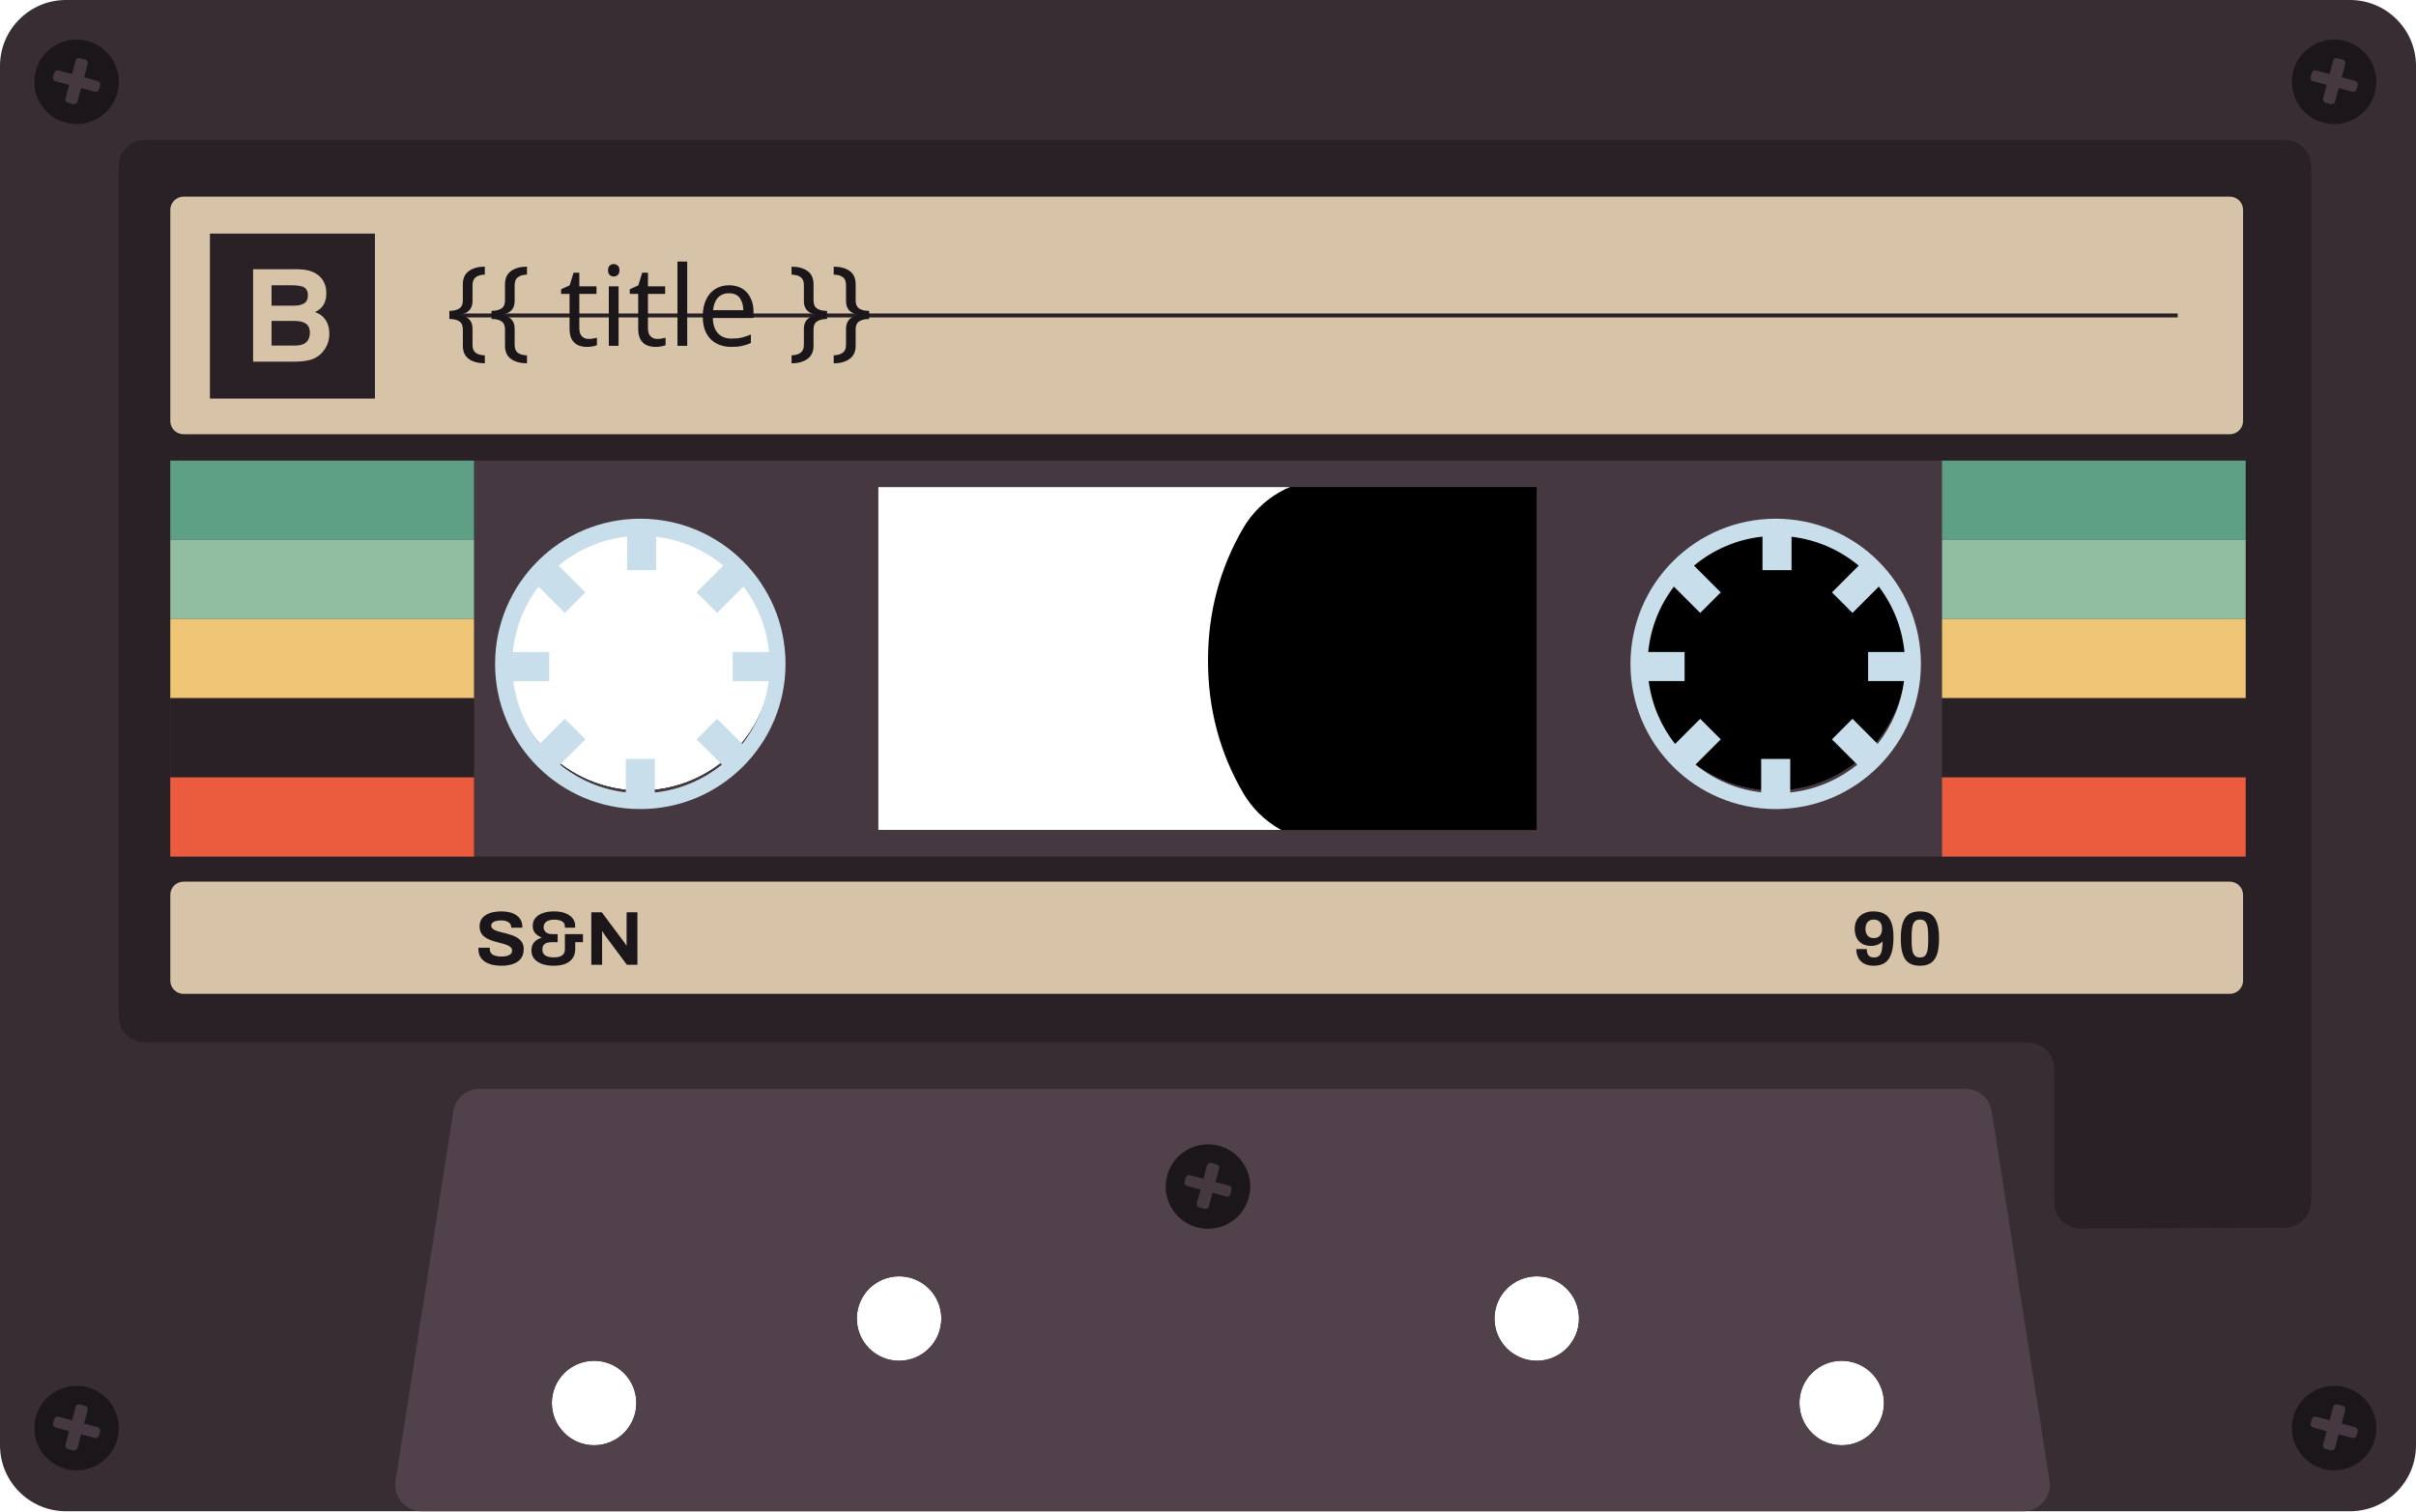
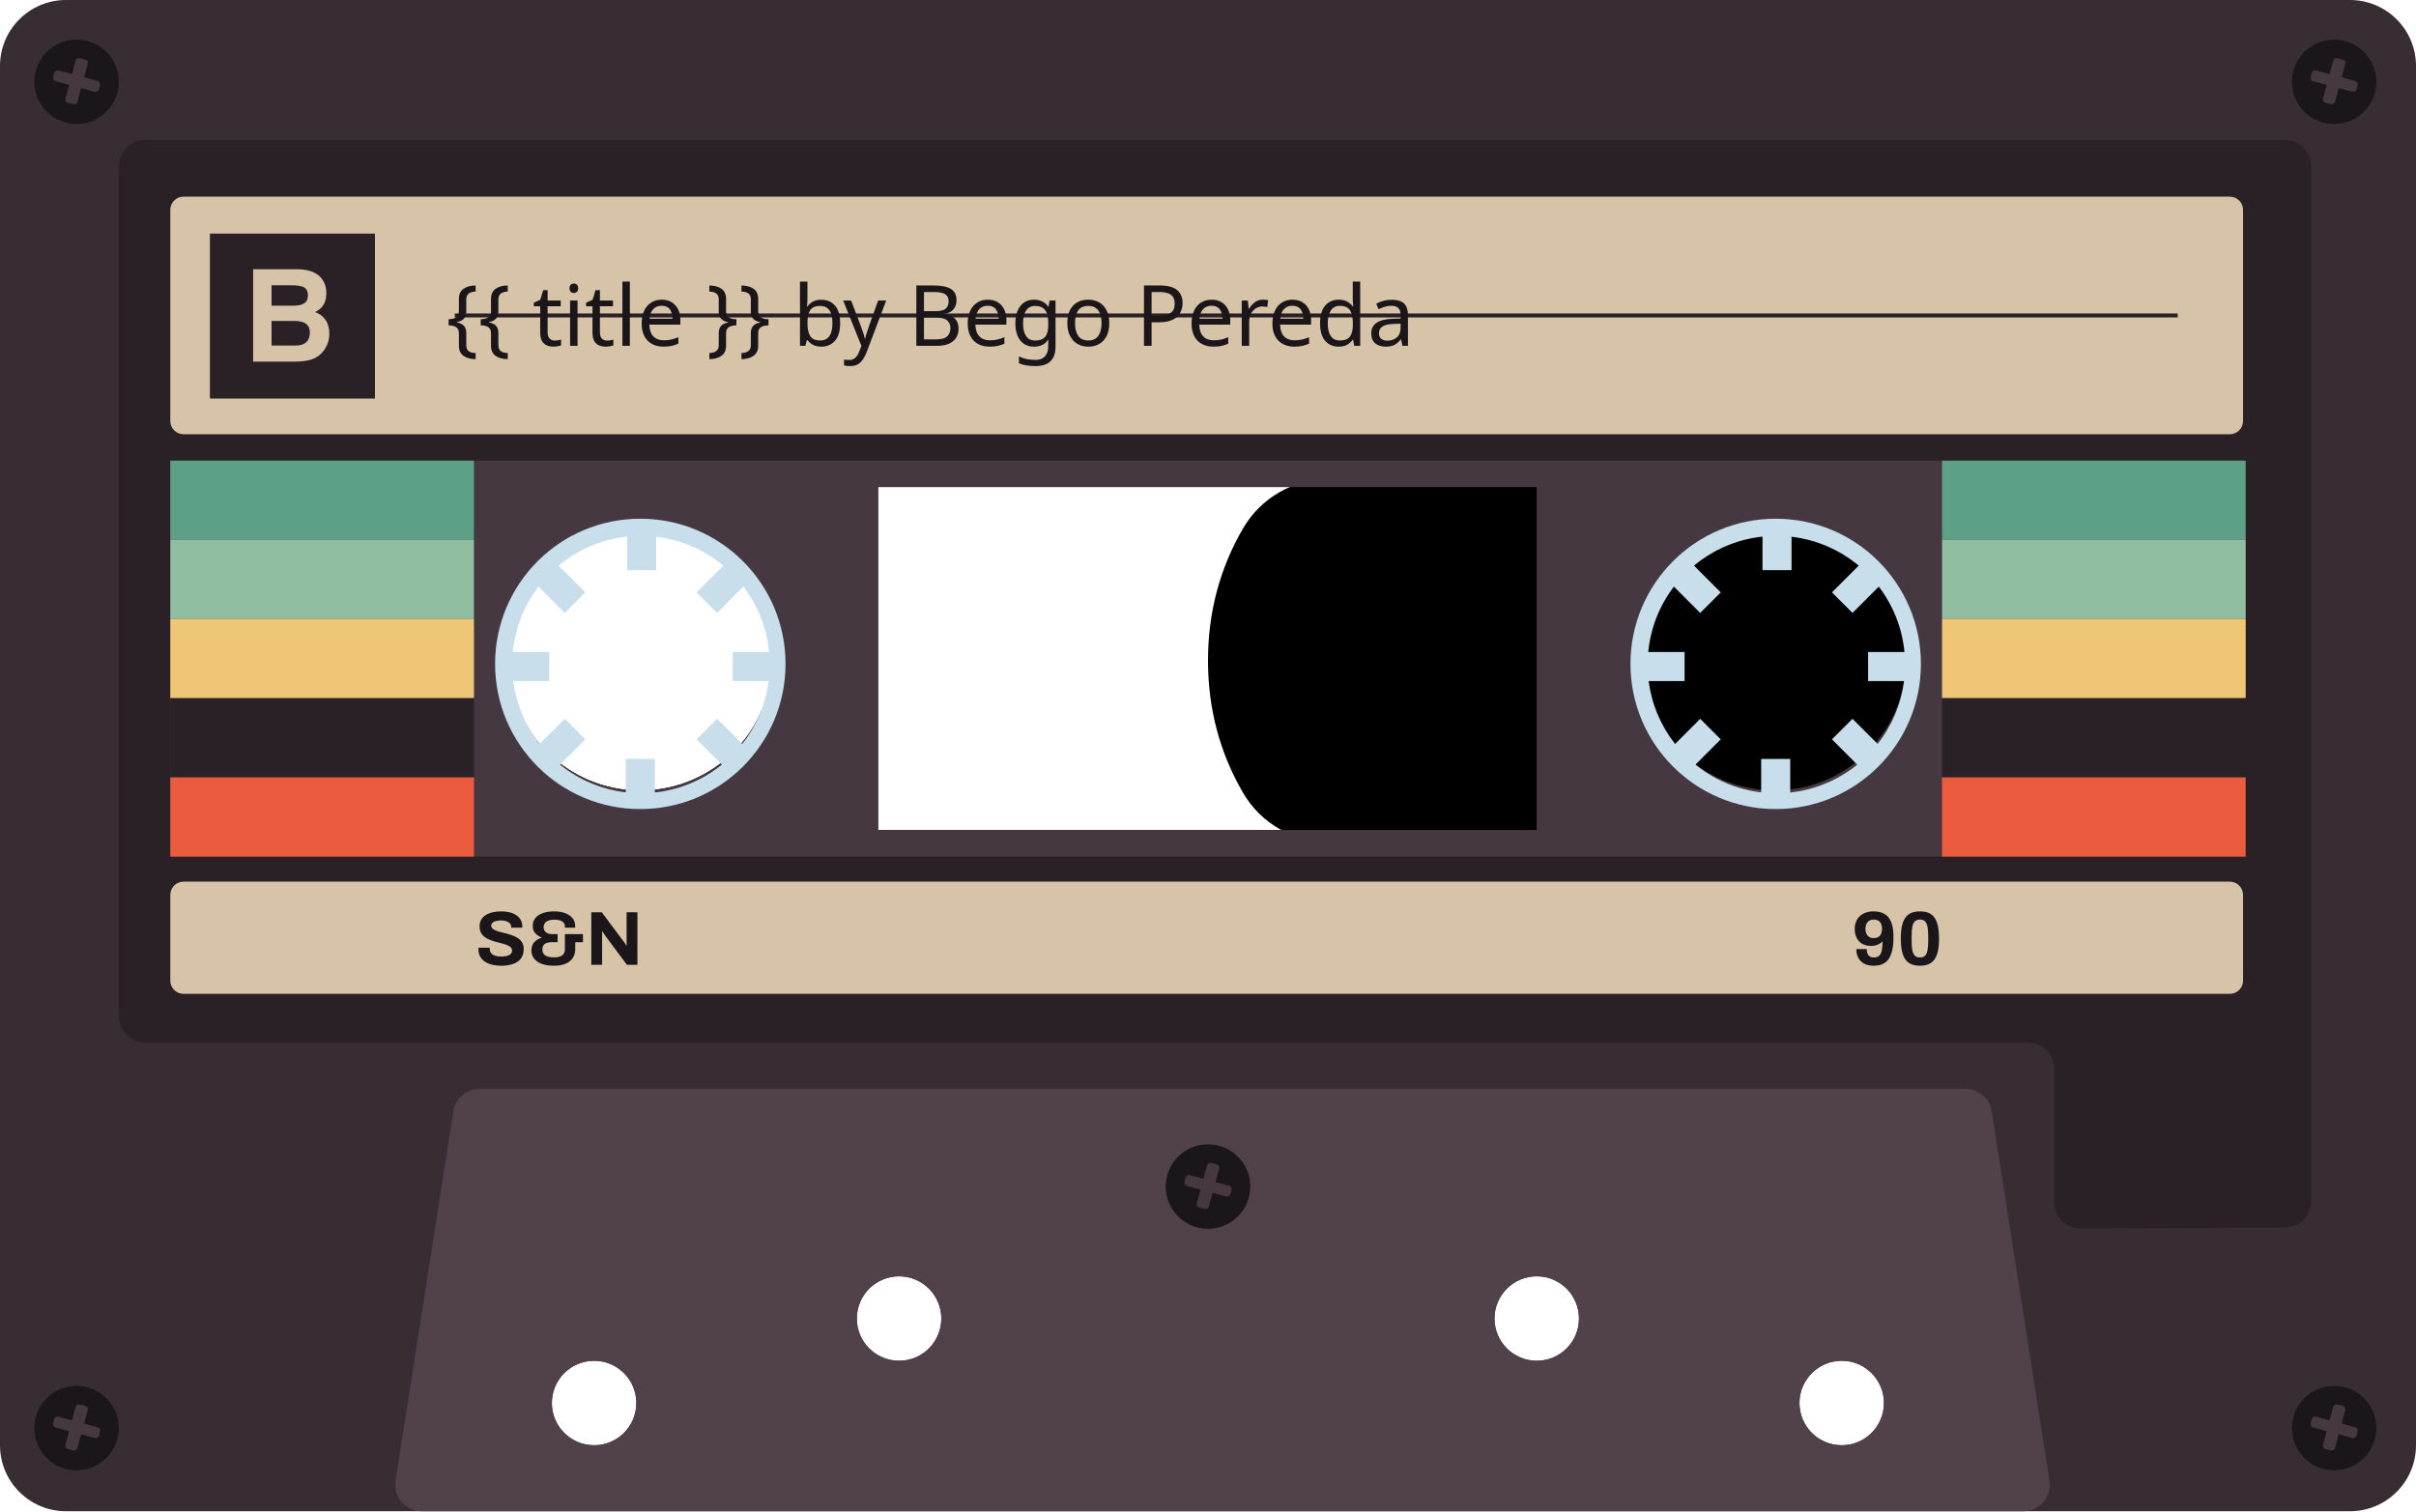
<svg xmlns="http://www.w3.org/2000/svg" class="portfolio-cassette" viewBox="0 0 1830 1145">
  <g class="cassette-tape">
    <path fill="#000" fill-rule="evenodd" d="M1006.396 363H1740v275h-733.604a75 75 0 0 1-64.837-37.301Q915 555.021 915 500.5t26.56-100.199A75 75 0 0 1 1006.395 363" />
  </g>
  <g class="cassette-base">
    <path fill="#372d33" d="M1780 0c27.614 0 50 22.386 50 50v1045c0 27.614-22.386 50-50 50H50c-27.614 0-50-22.386-50-50V50C0 22.386 22.386 0 50 0zM450 1031c-17.673 0-32 14.327-32 32s14.327 32 32 32 32-14.327 32-32-14.327-32-32-32m945 0c-17.673 0-32 14.327-32 32s14.327 32 32 32 32-14.327 32-32-14.327-32-32-32m-714-64c-17.673 0-32 14.327-32 32s14.327 32 32 32 32-14.327 32-32-14.327-32-32-32m483 0c-17.673 0-32 14.327-32 32s14.327 32 32 32 32-14.327 32-32-14.327-32-32-32m0-598H665v260h499zm-679 30c-55.228 0-100 44.772-100 100s44.772 100 100 100 100-44.772 100-100-44.772-100-100-100m859 0c-55.228 0-100 44.772-100 100s44.772 100 100 100 100-44.772 100-100-44.772-100-100-100" />
    <path fill="#50414a" d="M1488.882 825c9.854 0 18.24 7.177 19.76 16.912l43.75 280c1.706 10.914-5.759 21.143-16.672 22.848a20 20 0 0 1-3.088.24H319.368c-11.046 0-20-8.954-20-20a20 20 0 0 1 .24-3.088l43.75-280c1.52-9.735 9.906-16.912 19.76-16.912zM450 1031c-17.673 0-32 14.327-32 32s14.327 32 32 32 32-14.327 32-32-14.327-32-32-32m945 0c-17.673 0-32 14.327-32 32s14.327 32 32 32 32-14.327 32-32-14.327-32-32-32m-714-64c-17.673 0-32 14.327-32 32s14.327 32 32 32 32-14.327 32-32-14.327-32-32-32m483 0c-17.673 0-32 14.327-32 32s14.327 32 32 32 32-14.327 32-32-14.327-32-32-32" />
    <path fill="#292126" d="M1730.584 106c11.046 0 20 8.954 20 20v784.103c0 11.005-8.892 19.943-19.897 20l-154.584.794c-11.046.056-20.046-8.852-20.103-19.897V809.917c0-11.046-8.954-20-20-20H110c-11.046 0-20-8.954-20-20V126c0-11.046 8.954-20 20-20zM1164 369H665v260h499zm-679 30c-55.228 0-100 44.772-100 100s44.772 100 100 100 100-44.772 100-100-44.772-100-100-100m859 0c-55.228 0-100 44.772-100 100s44.772 100 100 100 100-44.772 100-100-44.772-100-100-100" />
    <path fill="#d6c3a8" d="M139 149h1550c5.523 0 10 4.477 10 10v160c0 5.523-4.477 10-10 10H139c-5.523 0-10-4.477-10-10V159c0-5.523 4.477-10 10-10m0 519h1550c5.523 0 10 4.477 10 10v65c0 5.523-4.477 10-10 10H139c-5.523 0-10-4.477-10-10v-65c0-5.523 4.477-10 10-10" />
    <path fill="#453840" d="M1699 349v300H129V349zm-535 20H665v260h499zm-679 30c-55.228 0-100 44.772-100 100s44.772 100 100 100 100-44.772 100-100-44.772-100-100-100m859 0c-55.228 0-100 44.772-100 100s44.772 100 100 100 100-44.772 100-100-44.772-100-100-100" />
    <g transform="translate(1736 30)">
      <circle cx="32" cy="32" r="32" fill="#1b1619" />
      <path fill="#453840" fill-rule="nonzero" d="M47.52 31.193q2.983.8 2.184 3.78l-.599 2.236q-.798 2.98-3.781 2.182l-9.896-2.652-2.67 9.96q-.78 2.912-3.762 2.113l-3.118-.835q-2.983-.8-2.184-3.78l2.65-9.892-9.828-2.633q-2.983-.8-2.184-3.78l.599-2.236q.8-2.982 3.781-2.182l9.829 2.633 2.614-9.756q.8-2.98 3.781-2.182l3.186.854q2.983.8 2.184 3.78l-2.614 9.756z" />
    </g>
    <g transform="translate(26 30)">
      <circle cx="32" cy="32" r="32" fill="#1b1619" />
      <path fill="#453840" fill-rule="nonzero" d="M47.52 31.193q2.983.8 2.184 3.78l-.599 2.236q-.798 2.98-3.781 2.182l-9.896-2.652-2.67 9.96q-.78 2.912-3.762 2.113l-3.118-.835q-2.983-.8-2.184-3.78l2.65-9.892-9.828-2.633q-2.983-.8-2.184-3.78l.599-2.236q.8-2.982 3.781-2.182l9.829 2.633 2.614-9.756q.8-2.98 3.781-2.182l3.186.854q2.983.8 2.184 3.78l-2.614 9.756z" />
    </g>
    <g transform="translate(1736 1050)">
      <circle cx="32" cy="32" r="32" fill="#1b1619" />
      <path fill="#453840" fill-rule="nonzero" d="M47.52 31.193q2.983.8 2.184 3.78l-.599 2.236q-.798 2.98-3.781 2.182l-9.896-2.652-2.67 9.96q-.78 2.912-3.762 2.113l-3.118-.835q-2.983-.8-2.184-3.78l2.65-9.892-9.828-2.633q-2.983-.8-2.184-3.78l.599-2.236q.8-2.982 3.781-2.182l9.829 2.633 2.614-9.756q.8-2.98 3.781-2.182l3.186.854q2.983.8 2.184 3.78l-2.614 9.756z" />
    </g>
    <g transform="translate(883 867)">
      <circle cx="32" cy="32" r="32" fill="#1b1619" />
      <path fill="#453840" fill-rule="nonzero" d="M47.52 31.193q2.983.8 2.184 3.78l-.599 2.236q-.798 2.98-3.781 2.182l-9.896-2.652-2.67 9.96q-.78 2.912-3.762 2.113l-3.118-.835q-2.983-.8-2.184-3.78l2.65-9.892-9.828-2.633q-2.983-.8-2.184-3.78l.599-2.236q.8-2.982 3.781-2.182l9.829 2.633 2.614-9.756q.8-2.98 3.781-2.182l3.186.854q2.983.8 2.184 3.78l-2.614 9.756z" />
    </g>
    <g transform="translate(26 1050)">
      <circle cx="32" cy="32" r="32" fill="#1b1619" />
      <path fill="#453840" fill-rule="nonzero" d="M47.52 31.193q2.983.8 2.184 3.78l-.599 2.236q-.798 2.98-3.781 2.182l-9.896-2.652-2.67 9.96q-.78 2.912-3.762 2.113l-3.118-.835q-2.983-.8-2.184-3.78l2.65-9.892-9.828-2.633q-2.983-.8-2.184-3.78l.599-2.236q.8-2.982 3.781-2.182l9.829 2.633 2.614-9.756q.8-2.98 3.781-2.182l3.186.854q2.983.8 2.184 3.78l-2.614 9.756z" />
    </g>
    <path fill="#5ea085" d="M1471 349h230v60h-230z" />
    <path fill="#91bda0" d="M1471 409h230v60h-230z" />
    <path fill="#efc675" d="M1471 469h230v60h-230z" />
    <path fill="#292126" d="M1471 529h230v60h-230z" />
    <path fill="#eb5b3d" d="M1471 589h230v60h-230z" />
    <path fill="#5ea085" d="M129 349h230v60H129z" />
    <path fill="#91bda0" d="M129 409h230v60H129z" />
    <path fill="#efc675" d="M129 469h230v60H129z" />
    <path fill="#292126" d="M129 529h230v60H129z" />
    <path fill="#eb5b3d" d="M129 589h230v60H129z" />
    <path fill="#292126" d="M284 177v125H159V177zm-58.273 27H191.73v69.991h31.72q5.364 0 9.947-.95t7.954-3.513q2.991-2.232 4.985-5.509 3.135-4.938 3.134-11.158 0-6.03-2.73-10.257t-8.096-6.173q3.514-1.804 5.318-3.988 3.23-3.893 3.23-10.304 0-6.22-3.23-10.684-5.365-7.264-18.234-7.455m-2.611 39.174q4.558.048 7.075 1.187 4.51 2.041 4.51 7.503 0 6.457-4.653 8.737-2.564 1.234-7.17 1.234H205.69v-18.66Zm-2.042-27.018q5.08 0 8.357 1.092 3.8 1.567 3.799 6.458 0 4.416-2.85 6.125-2.894 1.757-7.502 1.757H205.69v-15.432Z" />
    <path stroke="#292126" stroke-linecap="square" stroke-width="3" d="M346 239h1302" />
    <path fill="#1b1619" fill-rule="nonzero" d="M379.681 731.696q-3.48 0-6.612-.696t-5.539-2.233-3.77-3.886-1.363-5.713v-.609q0-.32.058-.493h8.584q-.058.173-.058.464v.522q0 1.856 1.015 3.132t2.987 1.914 4.582.638q1.682 0 2.987-.203t2.32-.58 1.682-.899.986-1.218.319-1.566q0-1.566-1.015-2.552-1.016-.986-2.784-1.682a36 36 0 0 0-3.973-1.276l-4.524-1.189a36.5 36.5 0 0 1-4.524-1.508q-2.205-.9-3.944-2.175a9.45 9.45 0 0 1-2.784-3.248q-1.044-1.972-1.044-4.756 0-2.958 1.247-5.104t3.509-3.538 5.22-2.059 6.438-.667q3.248 0 6.148.667t5.104 2.117q2.205 1.45 3.451 3.654 1.247 2.205 1.247 5.22v.696h-8.41v-.464q0-1.566-.928-2.668t-2.61-1.74-3.944-.638q-2.436 0-4.147.464-1.71.465-2.61 1.363-.9.9-.899 2.117 0 1.392 1.015 2.291 1.016.9 2.784 1.566 1.77.667 3.973 1.189 2.204.522 4.524 1.16t4.524 1.508 3.944 2.175a9.9 9.9 0 0 1 2.784 3.219q1.044 1.914 1.044 4.582 0 4.582-2.204 7.366t-6.032 4.06-8.758 1.276m39.614 0q-5.162 0-8.932-1.421t-5.8-3.973-2.03-6.09q0-4.002 2.146-6.38 2.145-2.377 5.51-3.306v-.232q-2.9-1.218-4.785-3.248t-1.885-5.51 1.972-5.945 5.626-3.77 8.584-1.305q4.815 0 8.41 1.363 3.595 1.364 5.568 3.828 1.972 2.465 1.972 5.713v1.45h-7.772v-.928q0-1.74-.957-2.871-.957-1.13-2.726-1.711-1.77-.58-4.379-.58-1.914 0-3.451.406t-2.552 1.131a4.7 4.7 0 0 0-1.537 1.798q-.522 1.073-.522 2.407 0 1.682.87 2.871a5.2 5.2 0 0 0 2.291 1.769q1.421.58 3.103.58h4.35v6.09h-4.524a12 12 0 0 0-3.451.493q-1.653.494-2.61 1.682-.957 1.19-.957 3.393 0 2.03.986 3.335t2.9 1.972 4.698.667q2.958 0 4.843-.725t2.755-2.117.87-3.248v-11.542h13.688v6.09h-5.858v5.22q0 3.828-1.798 6.67t-5.452 4.408-9.164 1.566m28.594-.696v-39.788h7.946l16.008 21.46q.348.406.87 1.131t.986 1.421.638 1.102h.29v-25.114h8.178V731h-7.946l-16.356-21.982a48 48 0 0 1-1.218-1.798 29 29 0 0 1-.928-1.508h-.29V731zm971.353.696q-4.408 0-7.337-1.624t-4.379-4.466-1.45-6.554h7.888q0 2.03.58 3.48t1.798 2.175 3.074.725q2.726 0 4.118-1.421t1.885-4.176.551-6.583q-.522.58-1.711 1.392t-2.958 1.421-3.915.609q-4.118 0-6.902-1.624t-4.205-4.582-1.421-6.67q0-4.176 1.798-7.134t4.988-4.553 7.308-1.595q3.654 0 6.496 1.015a11.14 11.14 0 0 1 4.785 3.277q1.942 2.262 2.958 6.003 1.015 3.741 1.015 9.135 0 6.09-.986 10.266t-2.871 6.699-4.698 3.654-6.409 1.131m0-20.938q2.146 0 3.567-.899 1.42-.899 2.088-2.494.667-1.595.667-3.625 0-2.088-.667-3.654a5.3 5.3 0 0 0-2.088-2.465q-1.42-.9-3.567-.899-2.088 0-3.48.928a5.73 5.73 0 0 0-2.088 2.494q-.696 1.566-.696 3.596 0 2.088.696 3.654t2.088 2.465 3.48.899m35.032 20.938q-3.596 0-6.322-1.073t-4.553-3.48-2.726-6.351q-.9-3.944-.899-9.686 0-5.8.899-9.715.9-3.915 2.726-6.351t4.553-3.48q2.726-1.044 6.322-1.044 3.654 0 6.322 1.044t4.495 3.48 2.726 6.351.899 9.715q0 5.742-.899 9.686-.9 3.944-2.726 6.351t-4.495 3.48-6.322 1.073m0-6.264q2.552 0 3.886-1.363t1.856-4.147.522-6.96v-3.596q0-4.235-.522-7.047-.522-2.813-1.856-4.205t-3.886-1.392-3.915 1.392-1.885 4.147-.522 6.989v3.596q0 4.235.522 7.047.522 2.813 1.885 4.176t3.915 1.363" />
  </g>
  <g class="cassette-spools">
    <path class="cassette-spool" fill="#c8deea" d="M1345 393c60.751 0 110 49.249 110 110s-49.249 110-110 110-110-49.249-110-110 49.249-110 110-110m-10 13.559c-19.622 2.1-37.502 10.023-51.88 22.005l20.265 20.264-15.557 15.557-19.925-19.927c-10.685 14.021-17.656 31.024-19.446 49.543L1276 494v22l-27.206.001c2.284 17.848 9.395 34.188 19.98 47.668l19.054-19.054 15.557 15.557-19.167 19.166c13.938 11.277 31.048 18.79 49.782 20.99V575h22l.001 25.441c19.125-2.048 36.595-9.626 50.78-21.103l-19.166-19.166 15.557-15.557 19.053 19.054c10.586-13.48 17.697-29.82 19.981-47.668L1415 516v-22h27.543c-1.79-18.518-8.761-35.521-19.446-49.542l-19.925 19.927-15.557-15.557 20.265-20.264c-14.133-11.778-31.65-19.633-50.879-21.893L1357 432h-22Z" />
    <path class="cassette-spool" fill="#c8deea" d="M485 393c60.751 0 110 49.249 110 110s-49.249 110-110 110-110-49.249-110-110 49.249-110 110-110m-10 13.559c-19.622 2.1-37.502 10.023-51.88 22.005l20.265 20.264-15.557 15.557-19.925-19.927c-10.685 14.021-17.656 31.024-19.446 49.543L416 494v22l-27.206.001c2.284 17.848 9.395 34.188 19.98 47.668l19.054-19.054 15.557 15.557-19.167 19.166c13.938 11.277 31.048 18.79 49.782 20.99V575h22l.001 25.441c19.125-2.048 36.595-9.626 50.78-21.103l-19.166-19.166 15.557-15.557 19.053 19.054c10.586-13.48 17.697-29.82 19.981-47.668L555 516v-22h27.543c-1.79-18.518-8.761-35.521-19.446-49.542l-19.925 19.927-15.557-15.557 20.265-20.264c-14.133-11.778-31.65-19.633-50.879-21.893L497 432h-22Z" />
  </g>
-   <text fill="#1b1619" font-family="sunset-script, Sunset Script" font-size="84">
-     <tspan x="338" y="262">{{ title }}</tspan>
+   <text fill="#1b1619" font-family="sunset-script, Sunset Script" font-size="64">
+     <tspan x="338" y="262">{{ title }} by Bego Pereda</tspan>
  </text>
</svg>
